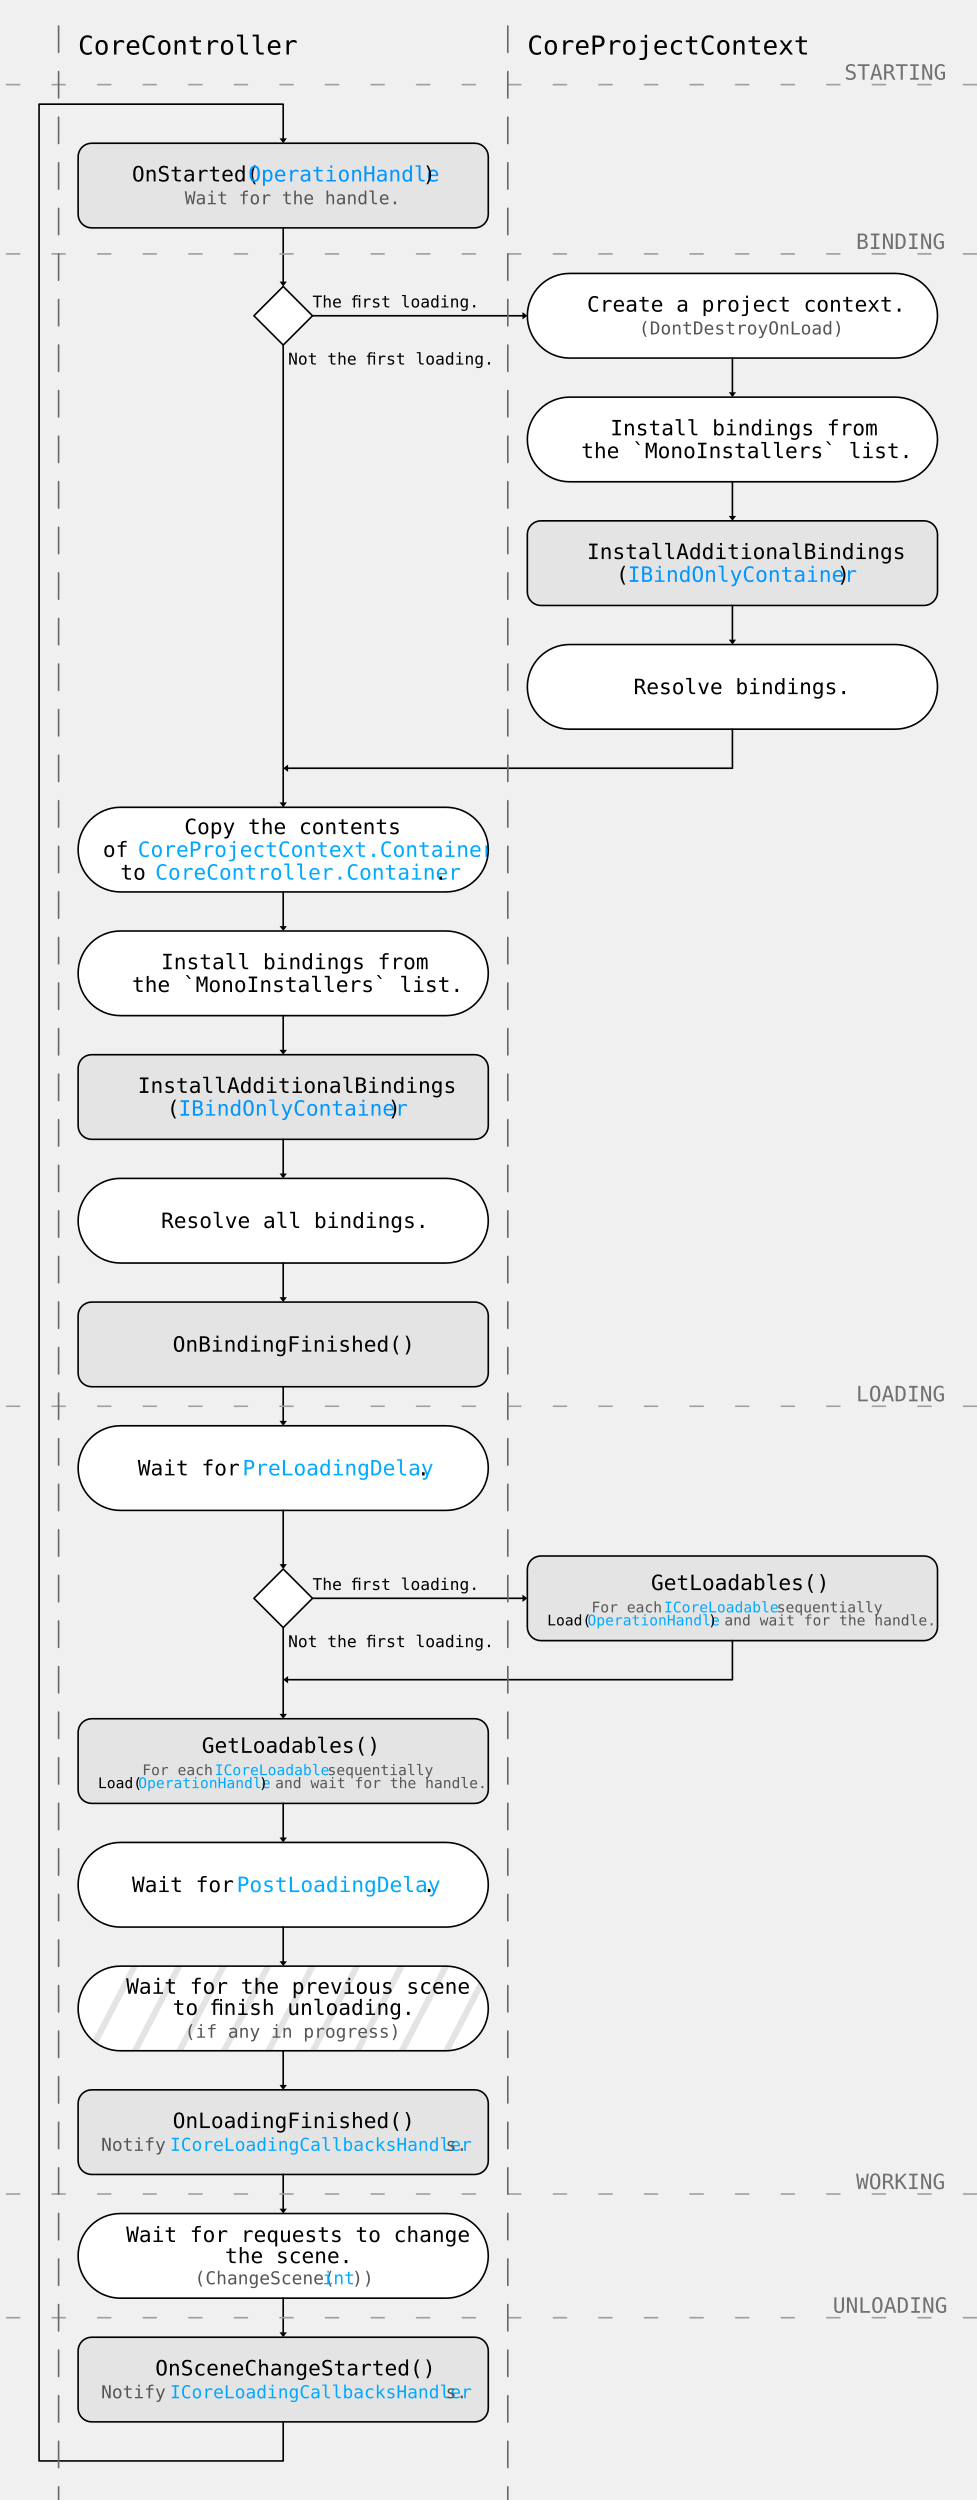
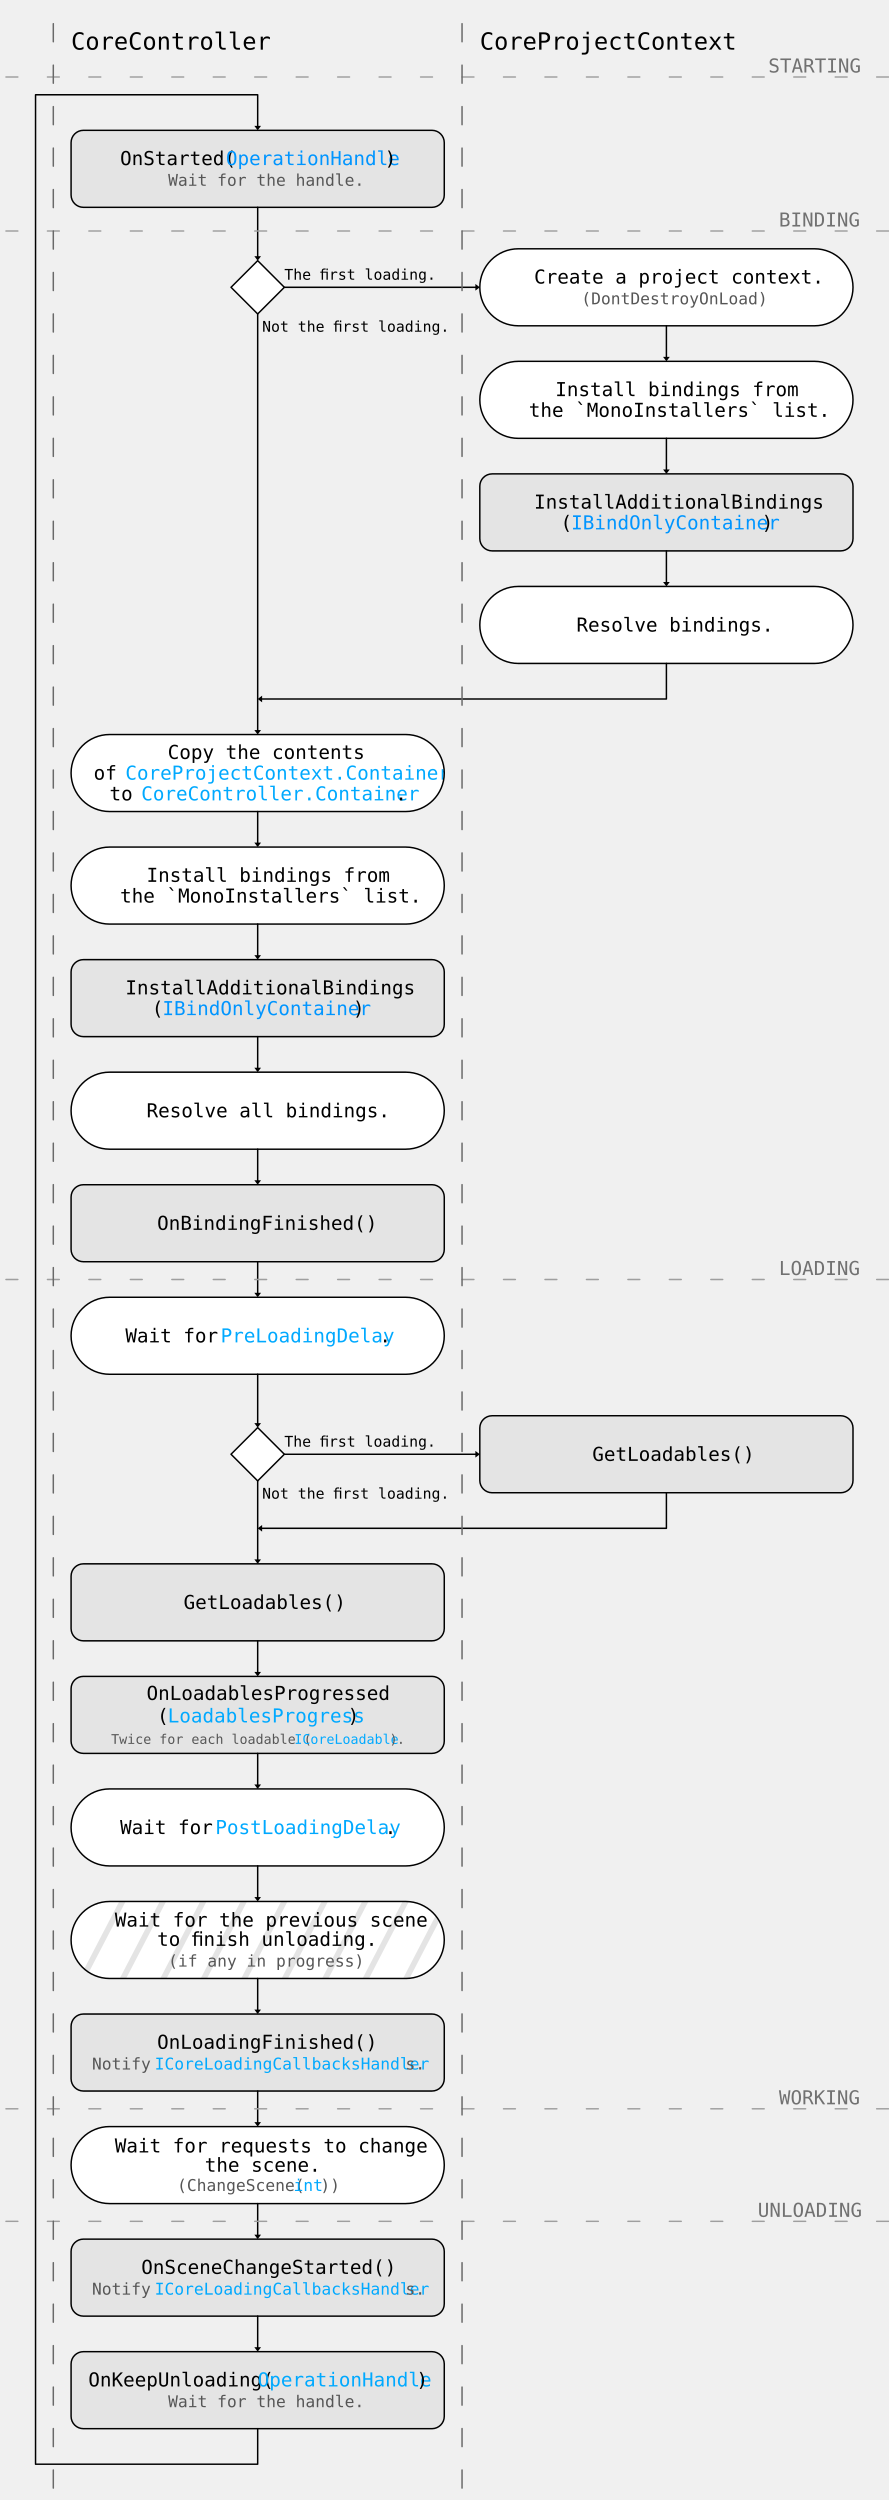
- <svg xmlns="http://www.w3.org/2000/svg" width="100%" height="100%" viewBox="0 0 2500 6400" version="1.1" xml:space="preserve" style="fill-rule:evenodd;clip-rule:evenodd;stroke-linecap:round;stroke-linejoin:round;stroke-miterlimit:1.5;">
+ <svg xmlns="http://www.w3.org/2000/svg" width="100%" height="100%" viewBox="0 0 2500 7034" version="1.1" xml:space="preserve" style="fill-rule:evenodd;clip-rule:evenodd;stroke-linecap:round;stroke-linejoin:round;stroke-miterlimit:1.5;">
  <g>
    <g>
      <g>
        <path d="M1250,401.333c0,-19.133 -15.534,-34.666 -34.667,-34.666l-980.666,-0c-19.133,-0 -34.667,15.533 -34.667,34.666l0,147.334c0,19.133 15.534,34.666 34.667,34.666l980.666,0c19.133,0 34.667,-15.533 34.667,-34.666l0,-147.334Z" style="fill:#e4e4e4;" />
        <clipPath id="_clip1">
          <path d="M1250,401.333c0,-19.133 -15.534,-34.666 -34.667,-34.666l-980.666,-0c-19.133,-0 -34.667,15.533 -34.667,34.666l0,147.334c0,19.133 15.534,34.666 34.667,34.666l980.666,0c19.133,0 34.667,-15.533 34.667,-34.666l0,-147.334Z" />
        </clipPath>
        <g clip-path="url(#_clip1)">
          <g transform="matrix(4.16667,0,0,4.16667,41.6667,237.222)">
            <text x="71.083px" y="54.551px" style="font-family:'Consolas', monospace;font-size:13px;">OnStarted(</text>
            <text x="142.558px" y="54.551px" style="font-family:'Consolas', monospace;font-size:13px;fill:#0095ff;">OperationHandle</text>
            <text x="249.77px" y="54.551px" style="font-family:'Consolas', monospace;font-size:13px;">)</text>
            <text x="103.521px" y="68.551px" style="font-family:'Consolas', monospace;font-size:11px;fill:#565656;">Wait for the handle.</text>
          </g>
        </g>
        <path d="M1250,401.333c0,-19.133 -15.534,-34.666 -34.667,-34.666l-980.666,-0c-19.133,-0 -34.667,15.533 -34.667,34.666l0,147.334c0,19.133 15.534,34.666 34.667,34.666l980.666,0c19.133,0 34.667,-15.533 34.667,-34.666l0,-147.334Z" style="fill:none;stroke:#000;stroke-width:4.17px;" />
-         <path d="M1250,5384.67c0,-19.133 -15.534,-34.667 -34.667,-34.667l-980.666,-0c-19.133,-0 -34.667,15.534 -34.667,34.667l0,147.333c0,19.133 15.534,34.667 34.667,34.667l980.666,-0c19.133,-0 34.667,-15.534 34.667,-34.667l0,-147.333Z" style="fill:#e4e4e4;" />
+         <path d="M1250,5701.33c0,-19.133 -15.534,-34.666 -34.667,-34.666l-980.666,-0c-19.133,-0 -34.667,15.533 -34.667,34.666l0,147.334c0,19.133 15.534,34.666 34.667,34.666l980.666,0c19.133,0 34.667,-15.533 34.667,-34.666l0,-147.334Z" style="fill:#e4e4e4;" />
        <clipPath id="_clip2">
-           <path d="M1250,5384.67c0,-19.133 -15.534,-34.667 -34.667,-34.667l-980.666,-0c-19.133,-0 -34.667,15.534 -34.667,34.667l0,147.333c0,19.133 15.534,34.667 34.667,34.667l980.666,-0c19.133,-0 34.667,-15.534 34.667,-34.667l0,-147.333Z" />
+           <path d="M1250,5701.33c0,-19.133 -15.534,-34.666 -34.667,-34.666l-980.666,-0c-19.133,-0 -34.667,15.533 -34.667,34.666l0,147.334c0,19.133 15.534,34.666 34.667,34.666l980.666,0c19.133,0 34.667,-15.533 34.667,-34.666l0,-147.334Z" />
        </clipPath>
        <g clip-path="url(#_clip2)">
-           <g transform="matrix(4.16667,0,0,4.16667,41.6667,5220.56)">
+           <g transform="matrix(4.16667,0,0,4.16667,41.6667,5537.22)">
            <text x="96.099px" y="54.551px" style="font-family:'Consolas', monospace;font-size:13px;">OnLoadingFinished()</text>
            <text x="52.115px" y="68.551px" style="font-family:'Consolas', monospace;font-size:11px;fill:#565656;">Notify</text>
            <text x="94.45px" y="68.551px" style="font-family:'Consolas', monospace;font-size:11px;fill:#00a9ff;">ICoreLoadingCallbacksHandler</text>
            <text x="263.79px" y="68.551px" style="font-family:'Consolas', monospace;font-size:11px;fill:#565656;">s.</text>
          </g>
        </g>
-         <path d="M1250,5384.67c0,-19.133 -15.534,-34.667 -34.667,-34.667l-980.666,-0c-19.133,-0 -34.667,15.534 -34.667,34.667l0,147.333c0,19.133 15.534,34.667 34.667,34.667l980.666,-0c19.133,-0 34.667,-15.534 34.667,-34.667l0,-147.333Z" style="fill:none;stroke:#000;stroke-width:4.17px;" />
-         <path d="M1250,6018c0,-19.133 -15.534,-34.667 -34.667,-34.667l-980.666,0c-19.133,0 -34.667,15.534 -34.667,34.667l0,147.333c0,19.133 15.534,34.667 34.667,34.667l980.666,0c19.133,0 34.667,-15.534 34.667,-34.667l0,-147.333Z" style="fill:#e4e4e4;" />
+         <path d="M1250,5701.33c0,-19.133 -15.534,-34.666 -34.667,-34.666l-980.666,-0c-19.133,-0 -34.667,15.533 -34.667,34.666l0,147.334c0,19.133 15.534,34.666 34.667,34.666l980.666,0c19.133,0 34.667,-15.533 34.667,-34.666l0,-147.334Z" style="fill:none;stroke:#000;stroke-width:4.17px;" />
+         <path d="M1250,6334.67c0,-19.133 -15.534,-34.667 -34.667,-34.667l-980.666,-0c-19.133,-0 -34.667,15.534 -34.667,34.667l0,147.333c0,19.133 15.534,34.667 34.667,34.667l980.666,-0c19.133,-0 34.667,-15.534 34.667,-34.667l0,-147.333Z" style="fill:#e4e4e4;" />
        <clipPath id="_clip3">
-           <path d="M1250,6018c0,-19.133 -15.534,-34.667 -34.667,-34.667l-980.666,0c-19.133,0 -34.667,15.534 -34.667,34.667l0,147.333c0,19.133 15.534,34.667 34.667,34.667l980.666,0c19.133,0 34.667,-15.534 34.667,-34.667l0,-147.333Z" />
+           <path d="M1250,6334.67c0,-19.133 -15.534,-34.667 -34.667,-34.667l-980.666,-0c-19.133,-0 -34.667,15.534 -34.667,34.667l0,147.333c0,19.133 15.534,34.667 34.667,34.667l980.666,-0c19.133,-0 34.667,-15.534 34.667,-34.667l0,-147.333Z" />
        </clipPath>
        <g clip-path="url(#_clip3)">
-           <g transform="matrix(4.16667,0,0,4.16667,41.6667,5853.89)">
+           <g transform="matrix(4.16667,0,0,4.16667,41.6667,6170.56)">
            <text x="85.378px" y="54.551px" style="font-family:'Consolas', monospace;font-size:13px;">OnSceneChangeStarted()</text>
            <text x="52.115px" y="68.551px" style="font-family:'Consolas', monospace;font-size:11px;fill:#565656;">Notify</text>
            <text x="94.45px" y="68.551px" style="font-family:'Consolas', monospace;font-size:11px;fill:#00a9ff;">ICoreLoadingCallbacksHandler</text>
            <text x="263.79px" y="68.551px" style="font-family:'Consolas', monospace;font-size:11px;fill:#565656;">s.</text>
          </g>
        </g>
-         <path d="M1250,6018c0,-19.133 -15.534,-34.667 -34.667,-34.667l-980.666,0c-19.133,0 -34.667,15.534 -34.667,34.667l0,147.333c0,19.133 15.534,34.667 34.667,34.667l980.666,0c19.133,0 34.667,-15.534 34.667,-34.667l0,-147.333Z" style="fill:none;stroke:#000;stroke-width:4.17px;" />
+         <path d="M1250,6334.67c0,-19.133 -15.534,-34.667 -34.667,-34.667l-980.666,-0c-19.133,-0 -34.667,15.534 -34.667,34.667l0,147.333c0,19.133 15.534,34.667 34.667,34.667l980.666,-0c19.133,-0 34.667,-15.534 34.667,-34.667l0,-147.333Z" style="fill:none;stroke:#000;stroke-width:4.17px;" />
+         <path d="M1250,6651.33c0,-19.133 -15.534,-34.666 -34.667,-34.666l-980.666,-0c-19.133,-0 -34.667,15.533 -34.667,34.666l0,147.334c0,19.133 15.534,34.666 34.667,34.666l980.666,0c19.133,0 34.667,-15.533 34.667,-34.666l0,-147.334Z" style="fill:#e4e4e4;" />
+         <clipPath id="_clip4">
+           <path d="M1250,6651.33c0,-19.133 -15.534,-34.666 -34.667,-34.666l-980.666,-0c-19.133,-0 -34.667,15.533 -34.667,34.666l0,147.334c0,19.133 15.534,34.666 34.667,34.666l980.666,0c19.133,0 34.667,-15.533 34.667,-34.666l0,-147.334Z" />
+         </clipPath>
+         <g clip-path="url(#_clip4)">
+           <g transform="matrix(4.16667,0,0,4.16667,41.6667,6487.22)">
+             <text x="49.641px" y="54.551px" style="font-family:'Consolas', monospace;font-size:13px;">OnKeepUnloading(</text>
+             <text x="164px" y="54.551px" style="font-family:'Consolas', monospace;font-size:13px;fill:#00a9ff;">OperationHandle</text>
+             <text x="271.212px" y="54.551px" style="font-family:'Consolas', monospace;font-size:13px;">)</text>
+             <text x="103.521px" y="68.551px" style="font-family:'Consolas', monospace;font-size:11px;fill:#565656;">Wait for the handle.</text>
+           </g>
+         </g>
+         <path d="M1250,6651.33c0,-19.133 -15.534,-34.666 -34.667,-34.666l-980.666,-0c-19.133,-0 -34.667,15.533 -34.667,34.666l0,147.334c0,19.133 15.534,34.666 34.667,34.666l980.666,0c19.133,0 34.667,-15.533 34.667,-34.666l0,-147.334Z" style="fill:none;stroke:#000;stroke-width:4.17px;" />
        <path d="M2400,1368c0,-19.133 -15.534,-34.667 -34.667,-34.667l-980.666,0c-19.133,0 -34.667,15.534 -34.667,34.667l0,147.333c0,19.133 15.534,34.667 34.667,34.667l980.666,0c19.133,0 34.667,-15.534 34.667,-34.667l0,-147.333Z" style="fill:#e4e4e4;" />
-         <clipPath id="_clip4">
+         <clipPath id="_clip5">
          <path d="M2400,1368c0,-19.133 -15.534,-34.667 -34.667,-34.667l-980.666,0c-19.133,0 -34.667,15.534 -34.667,34.667l0,147.333c0,19.133 15.534,34.667 34.667,34.667l980.666,0c19.133,0 34.667,-15.534 34.667,-34.667l0,-147.333Z" />
        </clipPath>
-         <g clip-path="url(#_clip4)">
+         <g clip-path="url(#_clip5)">
          <g transform="matrix(4.16667,0,0,4.16667,1191.67,1203.89)">
            <text x="74.657px" y="54.551px" style="font-family:'Consolas', monospace;font-size:13px;">InstallAdditionalBindings</text>
            <text x="92.525px" y="68.551px" style="font-family:'Consolas', monospace;font-size:13px;">(</text>
            <text x="99.673px" y="68.551px" style="font-family:'Consolas', monospace;font-size:13px;fill:#0095ff;">IBindOnlyContainer</text>
            <text x="228.327px" y="68.551px" style="font-family:'Consolas', monospace;font-size:13px;">)</text>
          </g>
        </g>
        <path d="M2400,1368c0,-19.133 -15.534,-34.667 -34.667,-34.667l-980.666,0c-19.133,0 -34.667,15.534 -34.667,34.667l0,147.333c0,19.133 15.534,34.667 34.667,34.667l980.666,0c19.133,0 34.667,-15.534 34.667,-34.667l0,-147.333Z" style="fill:none;stroke:#000;stroke-width:4.17px;" />
        <path d="M1250,2734.67c0,-19.133 -15.534,-34.667 -34.667,-34.667l-980.666,0c-19.133,0 -34.667,15.534 -34.667,34.667l0,147.333c0,19.133 15.534,34.667 34.667,34.667l980.666,-0c19.133,-0 34.667,-15.534 34.667,-34.667l0,-147.333Z" style="fill:#e4e4e4;" />
-         <clipPath id="_clip5">
+         <clipPath id="_clip6">
          <path d="M1250,2734.67c0,-19.133 -15.534,-34.667 -34.667,-34.667l-980.666,0c-19.133,0 -34.667,15.534 -34.667,34.667l0,147.333c0,19.133 15.534,34.667 34.667,34.667l980.666,-0c19.133,-0 34.667,-15.534 34.667,-34.667l0,-147.333Z" />
        </clipPath>
-         <g clip-path="url(#_clip5)">
+         <g clip-path="url(#_clip6)">
          <g transform="matrix(4.16667,0,0,4.16667,41.6667,2570.56)">
            <text x="74.657px" y="54.551px" style="font-family:'Consolas', monospace;font-size:13px;">InstallAdditionalBindings</text>
            <text x="92.525px" y="68.551px" style="font-family:'Consolas', monospace;font-size:13px;">(</text>
            <text x="99.673px" y="68.551px" style="font-family:'Consolas', monospace;font-size:13px;fill:#0095ff;">IBindOnlyContainer</text>
            <text x="228.327px" y="68.551px" style="font-family:'Consolas', monospace;font-size:13px;">)</text>
          </g>
        </g>
        <path d="M1250,2734.67c0,-19.133 -15.534,-34.667 -34.667,-34.667l-980.666,0c-19.133,0 -34.667,15.534 -34.667,34.667l0,147.333c0,19.133 15.534,34.667 34.667,34.667l980.666,-0c19.133,-0 34.667,-15.534 34.667,-34.667l0,-147.333Z" style="fill:none;stroke:#000;stroke-width:4.17px;" />
        <path d="M1250,3368c0,-19.133 -15.534,-34.667 -34.667,-34.667l-980.666,0c-19.133,0 -34.667,15.534 -34.667,34.667l0,147.333c0,19.133 15.534,34.667 34.667,34.667l980.666,0c19.133,0 34.667,-15.534 34.667,-34.667l0,-147.333Z" style="fill:#e4e4e4;" />
-         <clipPath id="_clip6">
+         <clipPath id="_clip7">
          <path d="M1250,3368c0,-19.133 -15.534,-34.667 -34.667,-34.667l-980.666,0c-19.133,0 -34.667,15.534 -34.667,34.667l0,147.333c0,19.133 15.534,34.667 34.667,34.667l980.666,0c19.133,0 34.667,-15.534 34.667,-34.667l0,-147.333Z" />
        </clipPath>
-         <g clip-path="url(#_clip6)">
+         <g clip-path="url(#_clip7)">
          <text x="442.08px" y="3460.35px" style="font-family:'Consolas', monospace;font-size:54.167px;">OnBindingFinished()</text>
        </g>
        <path d="M1250,3368c0,-19.133 -15.534,-34.667 -34.667,-34.667l-980.666,0c-19.133,0 -34.667,15.534 -34.667,34.667l0,147.333c0,19.133 15.534,34.667 34.667,34.667l980.666,0c19.133,0 34.667,-15.534 34.667,-34.667l0,-147.333Z" style="fill:none;stroke:#000;stroke-width:4.17px;" />
        <path d="M2400,4018c0,-19.133 -15.534,-34.667 -34.667,-34.667l-980.666,0c-19.133,0 -34.667,15.534 -34.667,34.667l0,147.333c0,19.133 15.534,34.667 34.667,34.667l980.666,0c19.133,0 34.667,-15.534 34.667,-34.667l0,-147.333Z" style="fill:#e4e4e4;" />
-         <clipPath id="_clip7">
+         <clipPath id="_clip8">
          <path d="M2400,4018c0,-19.133 -15.534,-34.667 -34.667,-34.667l-980.666,0c-19.133,0 -34.667,15.534 -34.667,34.667l0,147.333c0,19.133 15.534,34.667 34.667,34.667l980.666,0c19.133,0 34.667,-15.534 34.667,-34.667l0,-147.333Z" />
        </clipPath>
-         <g clip-path="url(#_clip7)">
-           <g transform="matrix(4.16667,0,0,4.16667,1191.67,3933.33)">
-             <text x="77.406px" y="46.638px" style="font-family:'Consolas', monospace;font-size:9px;fill:#565656;">For each</text>
-             <text x="121.94px" y="46.638px" style="font-family:'Consolas', monospace;font-size:9px;fill:#00a9ff;">ICoreLoadable</text>
-             <text x="191.215px" y="46.638px" style="font-family:'Consolas', monospace;font-size:9px;fill:#565656;">sequentially</text>
-             <text x="50.19px" y="54.638px" style="font-family:'Consolas', monospace;font-size:9px;">Load(</text>
-             <text x="74.932px" y="54.638px" style="font-family:'Consolas', monospace;font-size:9px;fill:#00a9ff;">OperationHandle</text>
-             <text x="149.155px" y="54.638px" style="font-family:'Consolas', monospace;font-size:9px;">)</text>
-             <text x="159.052px" y="54.638px" style="font-family:'Consolas', monospace;font-size:9px;fill:#565656;">and wait for the handle.</text>
-           </g>
-           <text x="1666.53px" y="4070.63px" style="font-family:'Consolas', monospace;font-size:54.167px;">GetLoadables()</text>
+         <g clip-path="url(#_clip8)">
+           <text x="1666.53px" y="4110.35px" style="font-family:'Consolas', monospace;font-size:54.167px;">GetLoadables()</text>
        </g>
        <path d="M2400,4018c0,-19.133 -15.534,-34.667 -34.667,-34.667l-980.666,0c-19.133,0 -34.667,15.534 -34.667,34.667l0,147.333c0,19.133 15.534,34.667 34.667,34.667l980.666,0c19.133,0 34.667,-15.534 34.667,-34.667l0,-147.333Z" style="fill:none;stroke:#000;stroke-width:4.17px;" />
-         <path d="M1250,4434.67c0,-19.133 -15.534,-34.667 -34.667,-34.667l-980.666,0c-19.133,0 -34.667,15.534 -34.667,34.667l0,147.333c0,19.133 15.534,34.667 34.667,34.667l980.666,-0c19.133,-0 34.667,-15.534 34.667,-34.667l0,-147.333Z" style="fill:#e4e4e4;" />
-         <clipPath id="_clip8">
-           <path d="M1250,4434.67c0,-19.133 -15.534,-34.667 -34.667,-34.667l-980.666,0c-19.133,0 -34.667,15.534 -34.667,34.667l0,147.333c0,19.133 15.534,34.667 34.667,34.667l980.666,-0c19.133,-0 34.667,-15.534 34.667,-34.667l0,-147.333Z" />
-         </clipPath>
-         <g clip-path="url(#_clip8)">
-           <g transform="matrix(4.16667,0,0,4.16667,41.6667,4350)">
-             <text x="77.406px" y="46.638px" style="font-family:'Consolas', monospace;font-size:9px;fill:#565656;">For each</text>
-             <text x="121.94px" y="46.638px" style="font-family:'Consolas', monospace;font-size:9px;fill:#00a9ff;">ICoreLoadable</text>
-             <text x="191.215px" y="46.638px" style="font-family:'Consolas', monospace;font-size:9px;fill:#565656;">sequentially</text>
-             <text x="50.19px" y="54.638px" style="font-family:'Consolas', monospace;font-size:9px;">Load(</text>
-             <text x="74.932px" y="54.638px" style="font-family:'Consolas', monospace;font-size:9px;fill:#00a9ff;">OperationHandle</text>
-             <text x="149.155px" y="54.638px" style="font-family:'Consolas', monospace;font-size:9px;">)</text>
-             <text x="159.052px" y="54.638px" style="font-family:'Consolas', monospace;font-size:9px;fill:#565656;">and wait for the handle.</text>
-           </g>
-           <text x="516.532px" y="4487.3px" style="font-family:'Consolas', monospace;font-size:54.167px;">GetLoadables()</text>
-         </g>
-         <path d="M1250,4434.67c0,-19.133 -15.534,-34.667 -34.667,-34.667l-980.666,0c-19.133,0 -34.667,15.534 -34.667,34.667l0,147.333c0,19.133 15.534,34.667 34.667,34.667l980.666,-0c19.133,-0 34.667,-15.534 34.667,-34.667l0,-147.333Z" style="fill:none;stroke:#000;stroke-width:4.17px;" />
+         <path d="M1250,4751.33c0,-19.133 -15.534,-34.666 -34.667,-34.666l-980.666,-0c-19.133,-0 -34.667,15.533 -34.667,34.666l0,147.334c0,19.133 15.534,34.666 34.667,34.666l980.666,0c19.133,0 34.667,-15.533 34.667,-34.666l0,-147.334Z" style="fill:#e4e4e4;" />
+         <clipPath id="_clip9">
+           <path d="M1250,4751.33c0,-19.133 -15.534,-34.666 -34.667,-34.666l-980.666,-0c-19.133,-0 -34.667,15.533 -34.667,34.666l0,147.334c0,19.133 15.534,34.666 34.667,34.666l980.666,0c19.133,0 34.667,-15.533 34.667,-34.666l0,-147.334Z" />
+         </clipPath>
+         <g clip-path="url(#_clip9)">
+           <g transform="matrix(4.16667,0,0,4.16667,41.6667,4695.56)">
+             <text x="65.035px" y="50.638px" style="font-family:'Consolas', monospace;font-size:9px;fill:#565656;">Twice for each loadable (</text>
+             <text x="188.741px" y="50.638px" style="font-family:'Consolas', monospace;font-size:9px;fill:#00a9ff;">ICoreLoadable</text>
+             <text x="253.068px" y="50.638px" style="font-family:'Consolas', monospace;font-size:9px;fill:#565656;">)</text>
+             <text x="258.017px" y="50.638px" style="font-family:'Consolas', monospace;font-size:9px;fill:#565656;">.</text>
+           </g>
+           <g transform="matrix(4.16667,0,0,4.16667,41.6667,4587.22)">
+             <text x="88.952px" y="46.969px" style="font-family:'Consolas', monospace;font-size:13px;">OnLoadablesProgressed</text>
+             <text x="96.099px" y="62.191px" style="font-family:'Consolas', monospace;font-size:13px;">(</text>
+             <text x="103.247px" y="62.191px" style="font-family:'Consolas', monospace;font-size:13px;fill:#00a9ff;">LoadablesProgress</text>
+             <text x="224.753px" y="62.191px" style="font-family:'Consolas', monospace;font-size:13px;">)</text>
+           </g>
+         </g>
+         <path d="M1250,4751.33c0,-19.133 -15.534,-34.666 -34.667,-34.666l-980.666,-0c-19.133,-0 -34.667,15.533 -34.667,34.666l0,147.334c0,19.133 15.534,34.666 34.667,34.666l980.666,0c19.133,0 34.667,-15.533 34.667,-34.666l0,-147.334Z" style="fill:none;stroke:#000;stroke-width:4.17px;" />
+         <path d="M1250,4434.67c0,-19.133 -15.534,-34.667 -34.667,-34.667l-980.666,-0c-19.133,-0 -34.667,15.534 -34.667,34.667l0,147.333c0,19.133 15.534,34.667 34.667,34.667l980.666,-0c19.133,-0 34.667,-15.534 34.667,-34.667l0,-147.333Z" style="fill:#e4e4e4;" />
+         <clipPath id="_clip10">
+           <path d="M1250,4434.67c0,-19.133 -15.534,-34.667 -34.667,-34.667l-980.666,-0c-19.133,-0 -34.667,15.534 -34.667,34.667l0,147.333c0,19.133 15.534,34.667 34.667,34.667l980.666,-0c19.133,-0 34.667,-15.534 34.667,-34.667l0,-147.333Z" />
+         </clipPath>
+         <g clip-path="url(#_clip10)">
+           <text x="516.532px" y="4527.02px" style="font-family:'Consolas', monospace;font-size:54.167px;">GetLoadables()</text>
+         </g>
+         <path d="M1250,4434.67c0,-19.133 -15.534,-34.667 -34.667,-34.667l-980.666,-0c-19.133,-0 -34.667,15.534 -34.667,34.667l0,147.333c0,19.133 15.534,34.667 34.667,34.667l980.666,-0c19.133,-0 34.667,-15.534 34.667,-34.667l0,-147.333Z" style="fill:none;stroke:#000;stroke-width:4.17px;" />
        <path d="M2400,808.333c0,-59.79 -48.543,-108.333 -108.333,-108.333l-833.334,0c-59.79,0 -108.333,48.543 -108.333,108.333c0,59.791 48.543,108.334 108.333,108.334l833.334,-0c59.79,-0 108.333,-48.543 108.333,-108.334Z" style="fill:#fff;" />
-         <clipPath id="_clip9">
+         <clipPath id="_clip11">
          <path d="M2400,808.333c0,-59.79 -48.543,-108.333 -108.333,-108.333l-833.334,0c-59.79,0 -108.333,48.543 -108.333,108.333c0,59.791 48.543,108.334 108.333,108.334l833.334,-0c59.79,-0 108.333,-48.543 108.333,-108.334Z" />
        </clipPath>
-         <g clip-path="url(#_clip9)">
+         <g clip-path="url(#_clip11)">
          <g transform="matrix(4.16667,0,0,4.16667,1191.67,570.556)">
            <text x="74.657px" y="54.551px" style="font-family:'Consolas', monospace;font-size:13px;">Create a project context.</text>
            <text x="106.545px" y="68.551px" style="font-family:'Consolas', monospace;font-size:11px;fill:#565656;">(DontDestroyOnLoad)</text>
          </g>
        </g>
        <path d="M2400,808.333c0,-59.79 -48.543,-108.333 -108.333,-108.333l-833.334,0c-59.79,0 -108.333,48.543 -108.333,108.333c0,59.791 48.543,108.334 108.333,108.334l833.334,-0c59.79,-0 108.333,-48.543 108.333,-108.334Z" style="fill:none;stroke:#000;stroke-width:4.17px;" />
        <path d="M1250,2175c0,-59.791 -48.543,-108.333 -108.333,-108.333l-833.334,-0c-59.79,-0 -108.333,48.542 -108.333,108.333c0,59.791 48.543,108.333 108.333,108.333l833.334,0c59.79,0 108.333,-48.542 108.333,-108.333Z" style="fill:#fff;" />
-         <clipPath id="_clip10">
+         <clipPath id="_clip12">
          <path d="M1250,2175c0,-59.791 -48.543,-108.333 -108.333,-108.333l-833.334,-0c-59.79,-0 -108.333,48.542 -108.333,108.333c0,59.791 48.543,108.333 108.333,108.333l833.334,0c59.79,0 108.333,-48.542 108.333,-108.333Z" />
        </clipPath>
-         <g clip-path="url(#_clip10)">
+         <g clip-path="url(#_clip12)">
          <g transform="matrix(4.16667,0,0,4.16667,41.6667,1937.22)">
            <text x="103.247px" y="47.551px" style="font-family:'Consolas', monospace;font-size:13px;">Copy the contents</text>
            <text x="53.214px" y="61.551px" style="font-family:'Consolas', monospace;font-size:13px;">of</text>
            <text x="74.657px" y="61.551px" style="font-family:'Consolas', monospace;font-size:13px;fill:#00a9ff;">CoreProjectContext.Container</text>
            <text x="63.936px" y="75.551px" style="font-family:'Consolas', monospace;font-size:13px;">to</text>
            <text x="85.378px" y="75.551px" style="font-family:'Consolas', monospace;font-size:13px;fill:#00a9ff;">CoreController.Container</text>
            <text x="256.917px" y="75.551px" style="font-family:'Consolas', monospace;font-size:13px;">.</text>
          </g>
        </g>
        <path d="M1250,2175c0,-59.791 -48.543,-108.333 -108.333,-108.333l-833.334,-0c-59.79,-0 -108.333,48.542 -108.333,108.333c0,59.791 48.543,108.333 108.333,108.333l833.334,0c59.79,0 108.333,-48.542 108.333,-108.333Z" style="fill:none;stroke:#000;stroke-width:4.17px;" />
        <path d="M2400,1125c0,-59.791 -48.543,-108.333 -108.333,-108.333l-833.334,-0c-59.79,-0 -108.333,48.542 -108.333,108.333c0,59.791 48.543,108.333 108.333,108.333l833.334,0c59.79,0 108.333,-48.542 108.333,-108.333Z" style="fill:#fff;" />
-         <clipPath id="_clip11">
+         <clipPath id="_clip13">
          <path d="M2400,1125c0,-59.791 -48.543,-108.333 -108.333,-108.333l-833.334,-0c-59.79,-0 -108.333,48.542 -108.333,108.333c0,59.791 48.543,108.333 108.333,108.333l833.334,0c59.79,0 108.333,-48.542 108.333,-108.333Z" />
        </clipPath>
-         <g clip-path="url(#_clip11)">
+         <g clip-path="url(#_clip13)">
          <g transform="matrix(4.16667,0,0,4.16667,1191.67,887.222)">
            <text x="88.952px" y="54.551px" style="font-family:'Consolas', monospace;font-size:13px;">Install bindings from</text>
            <text x="71.083px" y="68.551px" style="font-family:'Consolas', monospace;font-size:13px;">the `MonoInstallers` list.</text>
          </g>
        </g>
        <path d="M2400,1125c0,-59.791 -48.543,-108.333 -108.333,-108.333l-833.334,-0c-59.79,-0 -108.333,48.542 -108.333,108.333c0,59.791 48.543,108.333 108.333,108.333l833.334,0c59.79,0 108.333,-48.542 108.333,-108.333Z" style="fill:none;stroke:#000;stroke-width:4.17px;" />
        <path d="M1250,2491.67c0,-59.791 -48.543,-108.334 -108.333,-108.334l-833.334,0c-59.79,0 -108.333,48.543 -108.333,108.334c0,59.79 48.543,108.333 108.333,108.333l833.334,0c59.79,0 108.333,-48.543 108.333,-108.333Z" style="fill:#fff;" />
-         <clipPath id="_clip12">
+         <clipPath id="_clip14">
          <path d="M1250,2491.67c0,-59.791 -48.543,-108.334 -108.333,-108.334l-833.334,0c-59.79,0 -108.333,48.543 -108.333,108.334c0,59.79 48.543,108.333 108.333,108.333l833.334,0c59.79,0 108.333,-48.543 108.333,-108.333Z" />
        </clipPath>
-         <g clip-path="url(#_clip12)">
+         <g clip-path="url(#_clip14)">
          <g transform="matrix(4.16667,0,0,4.16667,41.6667,2253.89)">
            <text x="88.952px" y="54.551px" style="font-family:'Consolas', monospace;font-size:13px;">Install bindings from</text>
            <text x="71.083px" y="68.551px" style="font-family:'Consolas', monospace;font-size:13px;">the `MonoInstallers` list.</text>
          </g>
        </g>
        <path d="M1250,2491.67c0,-59.791 -48.543,-108.334 -108.333,-108.334l-833.334,0c-59.79,0 -108.333,48.543 -108.333,108.334c0,59.79 48.543,108.333 108.333,108.333l833.334,0c59.79,0 108.333,-48.543 108.333,-108.333Z" style="fill:none;stroke:#000;stroke-width:4.17px;" />
        <path d="M2400,1758.33c0,-59.79 -48.543,-108.333 -108.333,-108.333l-833.334,0c-59.79,0 -108.333,48.543 -108.333,108.333c0,59.791 48.543,108.334 108.333,108.334l833.334,-0c59.79,-0 108.333,-48.543 108.333,-108.334Z" style="fill:#fff;" />
-         <clipPath id="_clip13">
+         <clipPath id="_clip15">
          <path d="M2400,1758.33c0,-59.79 -48.543,-108.333 -108.333,-108.333l-833.334,0c-59.79,0 -108.333,48.543 -108.333,108.333c0,59.791 48.543,108.334 108.333,108.334l833.334,-0c59.79,-0 108.333,-48.543 108.333,-108.334Z" />
        </clipPath>
-         <g clip-path="url(#_clip13)">
+         <g clip-path="url(#_clip15)">
          <text x="1621.86px" y="1777.02px" style="font-family:'Consolas', monospace;font-size:54.167px;">Resolve bindings.</text>
        </g>
        <path d="M2400,1758.33c0,-59.79 -48.543,-108.333 -108.333,-108.333l-833.334,0c-59.79,0 -108.333,48.543 -108.333,108.333c0,59.791 48.543,108.334 108.333,108.334l833.334,-0c59.79,-0 108.333,-48.543 108.333,-108.334Z" style="fill:none;stroke:#000;stroke-width:4.17px;" />
        <path d="M1250,3125c0,-59.791 -48.543,-108.333 -108.333,-108.333l-833.334,-0c-59.79,-0 -108.333,48.542 -108.333,108.333c0,59.791 48.543,108.333 108.333,108.333l833.334,0c59.79,0 108.333,-48.542 108.333,-108.333Z" style="fill:#fff;" />
-         <clipPath id="_clip14">
+         <clipPath id="_clip16">
          <path d="M1250,3125c0,-59.791 -48.543,-108.333 -108.333,-108.333l-833.334,-0c-59.79,-0 -108.333,48.542 -108.333,108.333c0,59.791 48.543,108.333 108.333,108.333l833.334,0c59.79,0 108.333,-48.542 108.333,-108.333Z" />
        </clipPath>
-         <g clip-path="url(#_clip14)">
+         <g clip-path="url(#_clip16)">
          <text x="412.299px" y="3143.69px" style="font-family:'Consolas', monospace;font-size:54.167px;">Resolve all bindings.</text>
        </g>
        <path d="M1250,3125c0,-59.791 -48.543,-108.333 -108.333,-108.333l-833.334,-0c-59.79,-0 -108.333,48.542 -108.333,108.333c0,59.791 48.543,108.333 108.333,108.333l833.334,0c59.79,0 108.333,-48.542 108.333,-108.333Z" style="fill:none;stroke:#000;stroke-width:4.17px;" />
        <path d="M1250,3758.33c0,-59.79 -48.543,-108.333 -108.333,-108.333l-833.334,0c-59.79,0 -108.333,48.543 -108.333,108.333c0,59.791 48.543,108.334 108.333,108.334l833.334,-0c59.79,-0 108.333,-48.543 108.333,-108.334Z" style="fill:#fff;" />
-         <clipPath id="_clip15">
+         <clipPath id="_clip17">
          <path d="M1250,3758.33c0,-59.79 -48.543,-108.333 -108.333,-108.333l-833.334,0c-59.79,0 -108.333,48.543 -108.333,108.333c0,59.791 48.543,108.334 108.333,108.334l833.334,-0c59.79,-0 108.333,-48.543 108.333,-108.334Z" />
        </clipPath>
-         <g clip-path="url(#_clip15)">
+         <g clip-path="url(#_clip17)">
          <g transform="matrix(4.16667,0,0,4.16667,41.6667,3520.56)">
            <text x="74.657px" y="61.551px" style="font-family:'Consolas', monospace;font-size:13px;">Wait for</text>
            <text x="138.984px" y="61.551px" style="font-family:'Consolas', monospace;font-size:13px;fill:#00a9ff;">PreLoadingDelay</text>
            <text x="246.196px" y="61.551px" style="font-family:'Consolas', monospace;font-size:13px;">.</text>
          </g>
        </g>
        <path d="M1250,3758.33c0,-59.79 -48.543,-108.333 -108.333,-108.333l-833.334,0c-59.79,0 -108.333,48.543 -108.333,108.333c0,59.791 48.543,108.334 108.333,108.334l833.334,-0c59.79,-0 108.333,-48.543 108.333,-108.334Z" style="fill:none;stroke:#000;stroke-width:4.17px;" />
-         <path d="M1250,4825c0,-59.791 -48.543,-108.333 -108.333,-108.333l-833.334,-0c-59.79,-0 -108.333,48.542 -108.333,108.333c0,59.791 48.543,108.333 108.333,108.333l833.334,0c59.79,0 108.333,-48.542 108.333,-108.333Z" style="fill:#fff;" />
-         <clipPath id="_clip16">
-           <path d="M1250,4825c0,-59.791 -48.543,-108.333 -108.333,-108.333l-833.334,-0c-59.79,-0 -108.333,48.542 -108.333,108.333c0,59.791 48.543,108.333 108.333,108.333l833.334,0c59.79,0 108.333,-48.542 108.333,-108.333Z" />
-         </clipPath>
-         <g clip-path="url(#_clip16)">
-           <g transform="matrix(4.16667,0,0,4.16667,41.6667,4587.22)">
+         <path d="M1250,5141.67c0,-59.791 -48.543,-108.334 -108.333,-108.334l-833.334,0c-59.79,0 -108.333,48.543 -108.333,108.334c0,59.79 48.543,108.333 108.333,108.333l833.334,0c59.79,0 108.333,-48.543 108.333,-108.333Z" style="fill:#fff;" />
+         <clipPath id="_clip18">
+           <path d="M1250,5141.67c0,-59.791 -48.543,-108.334 -108.333,-108.334l-833.334,0c-59.79,0 -108.333,48.543 -108.333,108.334c0,59.79 48.543,108.333 108.333,108.333l833.334,0c59.79,0 108.333,-48.543 108.333,-108.333Z" />
+         </clipPath>
+         <g clip-path="url(#_clip18)">
+           <g transform="matrix(4.16667,0,0,4.16667,41.6667,4903.89)">
            <text x="71.083px" y="61.551px" style="font-family:'Consolas', monospace;font-size:13px;">Wait for</text>
            <text x="135.41px" y="61.551px" style="font-family:'Consolas', monospace;font-size:13px;fill:#00a9ff;">PostLoadingDelay</text>
            <text x="249.77px" y="61.551px" style="font-family:'Consolas', monospace;font-size:13px;">.</text>
          </g>
        </g>
-         <path d="M1250,4825c0,-59.791 -48.543,-108.333 -108.333,-108.333l-833.334,-0c-59.79,-0 -108.333,48.542 -108.333,108.333c0,59.791 48.543,108.333 108.333,108.333l833.334,0c59.79,0 108.333,-48.542 108.333,-108.333Z" style="fill:none;stroke:#000;stroke-width:4.17px;" />
-         <path d="M1250,5775c0,-59.791 -48.543,-108.333 -108.333,-108.333l-833.334,-0c-59.79,-0 -108.333,48.542 -108.333,108.333c0,59.791 48.543,108.333 108.333,108.333l833.334,0c59.79,0 108.333,-48.542 108.333,-108.333Z" style="fill:#fff;" />
-         <clipPath id="_clip17">
-           <path d="M1250,5775c0,-59.791 -48.543,-108.333 -108.333,-108.333l-833.334,-0c-59.79,-0 -108.333,48.542 -108.333,108.333c0,59.791 48.543,108.333 108.333,108.333l833.334,0c59.79,0 108.333,-48.542 108.333,-108.333Z" />
-         </clipPath>
-         <g clip-path="url(#_clip17)">
-           <g transform="matrix(4.16667,0,0,4.16667,41.6667,5537.22)">
+         <path d="M1250,5141.67c0,-59.791 -48.543,-108.334 -108.333,-108.334l-833.334,0c-59.79,0 -108.333,48.543 -108.333,108.334c0,59.79 48.543,108.333 108.333,108.333l833.334,0c59.79,0 108.333,-48.543 108.333,-108.333Z" style="fill:none;stroke:#000;stroke-width:4.17px;" />
+         <path d="M1250,6091.67c0,-59.791 -48.543,-108.334 -108.333,-108.334l-833.334,0c-59.79,0 -108.333,48.543 -108.333,108.334c0,59.79 48.543,108.333 108.333,108.333l833.334,-0c59.79,-0 108.333,-48.543 108.333,-108.333Z" style="fill:#fff;" />
+         <clipPath id="_clip19">
+           <path d="M1250,6091.67c0,-59.791 -48.543,-108.334 -108.333,-108.334l-833.334,0c-59.79,0 -108.333,48.543 -108.333,108.334c0,59.79 48.543,108.333 108.333,108.333l833.334,-0c59.79,-0 108.333,-48.543 108.333,-108.333Z" />
+         </clipPath>
+         <g clip-path="url(#_clip19)">
+           <g transform="matrix(4.16667,0,0,4.16667,41.6667,5853.89)">
            <text x="67.509px" y="48.551px" style="font-family:'Consolas', monospace;font-size:13px;">Wait for requests to change</text>
            <text x="128.263px" y="61.551px" style="font-family:'Consolas', monospace;font-size:13px;">the scene.</text>
            <text x="109.569px" y="74.551px" style="font-family:'Consolas', monospace;font-size:11px;fill:#565656;">(ChangeScene(</text>
            <text x="188.191px" y="74.551px" style="font-family:'Consolas', monospace;font-size:11px;fill:#00a9ff;">int</text>
            <text x="206.335px" y="74.551px" style="font-family:'Consolas', monospace;font-size:11px;fill:#565656;">))</text>
          </g>
        </g>
-         <path d="M1250,5775c0,-59.791 -48.543,-108.333 -108.333,-108.333l-833.334,-0c-59.79,-0 -108.333,48.542 -108.333,108.333c0,59.791 48.543,108.333 108.333,108.333l833.334,0c59.79,0 108.333,-48.542 108.333,-108.333Z" style="fill:none;stroke:#000;stroke-width:4.17px;" />
-         <path d="M1250,5141.67c0,-59.791 -48.543,-108.334 -108.333,-108.334l-833.334,0c-59.79,0 -108.333,48.543 -108.333,108.334c0,59.79 48.543,108.333 108.333,108.333l833.334,-0c59.79,-0 108.333,-48.543 108.333,-108.333Z" style="fill:#e4e4e4;" />
-         <clipPath id="_clip18">
-           <path d="M1250,5141.67c0,-59.791 -48.543,-108.334 -108.333,-108.334l-833.334,0c-59.79,0 -108.333,48.543 -108.333,108.334c0,59.79 48.543,108.333 108.333,108.333l833.334,-0c59.79,-0 108.333,-48.543 108.333,-108.333Z" />
-         </clipPath>
-         <g clip-path="url(#_clip18)">
-           <path d="M362.564,4981.25l-95.897,0l-166.667,320.833l95.897,0l166.667,-320.833Z" style="fill:#fff;" />
-           <path d="M1159.71,4981.25l-95.898,0l-166.667,320.833l95.898,0l166.667,-320.833Z" style="fill:#fff;" />
-           <path d="M476.442,4981.25l-95.897,0l-166.667,320.833l95.898,0l166.666,-320.833Z" style="fill:#fff;" />
-           <path d="M1273.59,4981.25l-95.898,0l-166.666,320.833l95.897,0l166.667,-320.833Z" style="fill:#fff;" />
-           <path d="M590.321,4981.25l-95.898,0l-166.667,320.833l95.898,0l166.667,-320.833Z" style="fill:#fff;" />
-           <path d="M1387.47,4981.25l-95.897,-0l-166.667,320.833l95.897,0l166.667,-320.833Z" style="fill:#fff;" />
-           <path d="M704.199,4981.25l-95.898,0l-166.666,320.833l95.897,0l166.667,-320.833Z" style="fill:#fff;" />
-           <path d="M818.077,4981.25l-95.898,-0l-166.666,320.833l95.897,0l166.667,-320.833Z" style="fill:#fff;" />
-           <path d="M931.955,4981.25l-95.897,0l-166.667,320.833l95.897,0l166.667,-320.833Z" style="fill:#fff;" />
-           <path d="M1045.83,4981.25l-95.897,0l-166.667,320.833l95.898,0l166.666,-320.833Z" style="fill:#fff;" />
-           <g transform="matrix(4.16667,0,0,4.16667,41.6667,4903.89)">
+         <path d="M1250,6091.67c0,-59.791 -48.543,-108.334 -108.333,-108.334l-833.334,0c-59.79,0 -108.333,48.543 -108.333,108.334c0,59.79 48.543,108.333 108.333,108.333l833.334,-0c59.79,-0 108.333,-48.543 108.333,-108.333Z" style="fill:none;stroke:#000;stroke-width:4.17px;" />
+         <path d="M1250,5458.33c0,-59.79 -48.543,-108.333 -108.333,-108.333l-833.334,-0c-59.79,-0 -108.333,48.543 -108.333,108.333c0,59.791 48.543,108.334 108.333,108.334l833.334,-0c59.79,-0 108.333,-48.543 108.333,-108.334Z" style="fill:#e4e4e4;" />
+         <clipPath id="_clip20">
+           <path d="M1250,5458.33c0,-59.79 -48.543,-108.333 -108.333,-108.333l-833.334,-0c-59.79,-0 -108.333,48.543 -108.333,108.333c0,59.791 48.543,108.334 108.333,108.334l833.334,-0c59.79,-0 108.333,-48.543 108.333,-108.334Z" />
+         </clipPath>
+         <g clip-path="url(#_clip20)">
+           <path d="M362.564,5297.92l-95.897,-0l-166.667,320.833l95.897,0l166.667,-320.833Z" style="fill:#fff;" />
+           <path d="M1159.71,5297.92l-95.898,-0l-166.667,320.833l95.898,-0l166.667,-320.833Z" style="fill:#fff;" />
+           <path d="M476.442,5297.92l-95.897,-0l-166.667,320.833l95.898,-0l166.666,-320.833Z" style="fill:#fff;" />
+           <path d="M1273.59,5297.92l-95.898,-0l-166.666,320.833l95.897,-0l166.667,-320.833Z" style="fill:#fff;" />
+           <path d="M590.321,5297.92l-95.898,-0l-166.667,320.833l95.898,-0l166.667,-320.833Z" style="fill:#fff;" />
+           <path d="M1387.47,5297.92l-95.897,-0l-166.667,320.833l95.897,-0l166.667,-320.833Z" style="fill:#fff;" />
+           <path d="M704.199,5297.92l-95.898,-0l-166.666,320.833l95.897,-0l166.667,-320.833Z" style="fill:#fff;" />
+           <path d="M818.077,5297.92l-95.898,-0l-166.666,320.833l95.897,-0l166.667,-320.833Z" style="fill:#fff;" />
+           <path d="M931.955,5297.92l-95.897,-0l-166.667,320.833l95.897,-0l166.667,-320.833Z" style="fill:#fff;" />
+           <path d="M1045.83,5297.92l-95.897,-0l-166.667,320.833l95.898,-0l166.666,-320.833Z" style="fill:#fff;" />
+           <g transform="matrix(4.16667,0,0,4.16667,41.6667,5220.56)">
            <text x="67.509px" y="48.051px" style="font-family:'Consolas', monospace;font-size:13px;">Wait for the previous scene</text>
            <text x="96.099px" y="61.051px" style="font-family:'Consolas', monospace;font-size:13px;">to ﬁnish unloading.</text>
            <text x="103.521px" y="75.051px" style="font-family:'Consolas', monospace;font-size:11px;fill:#565656;">(if any in progress)</text>
          </g>
        </g>
-         <path d="M1250,5141.67c0,-59.791 -48.543,-108.334 -108.333,-108.334l-833.334,0c-59.79,0 -108.333,48.543 -108.333,108.334c0,59.79 48.543,108.333 108.333,108.333l833.334,-0c59.79,-0 108.333,-48.543 108.333,-108.333Z" style="fill:none;stroke:#000;stroke-width:4.17px;" />
+         <path d="M1250,5458.33c0,-59.79 -48.543,-108.333 -108.333,-108.333l-833.334,-0c-59.79,-0 -108.333,48.543 -108.333,108.333c0,59.791 48.543,108.334 108.333,108.334l833.334,-0c59.79,-0 108.333,-48.543 108.333,-108.334Z" style="fill:none;stroke:#000;stroke-width:4.17px;" />
      </g>
      <g>
        <path d="M734.375,354.167l-9.375,12.5l-9.375,-12.5l18.75,-0Z" />
-         <path d="M725,6200l-0,100l-625,-0l0,-6033.33l625,-0l-0,90" style="fill:none;stroke:#000;stroke-width:4.17px;" />
+         <path d="M725,6833.33l-0,100l-625,0l0,-6666.67l625,-0l-0,90" style="fill:none;stroke:#000;stroke-width:4.17px;" />
        <path d="M734.375,2687.5l-9.375,12.5l-9.375,-12.5l18.75,-0Z" />
        <path d="M725,2600l0,90" style="fill:none;stroke:#000;stroke-width:4.17px;" />
        <path d="M734.375,5970.83l-9.375,12.5l-9.375,-12.5l18.75,0Z" />
        <path d="M725,5883.33l0,90" style="fill:none;stroke:#000;stroke-width:4.17px;" />
+         <path d="M734.375,6287.5l-9.375,12.5l-9.375,-12.5l18.75,-0Z" />
+         <path d="M725,6200l0,90" style="fill:none;stroke:#000;stroke-width:4.17px;" />
+         <path d="M734.375,6604.17l-9.375,12.5l-9.375,-12.5l18.75,-0Z" />
+         <path d="M725,6516.67l0,90" style="fill:none;stroke:#000;stroke-width:4.17px;" />
        <path d="M734.375,5337.5l-9.375,12.5l-9.375,-12.5l18.75,-0Z" />
        <path d="M725,5250l-0,90" style="fill:none;stroke:#000;stroke-width:4.17px;" />
        <path d="M734.375,5654.17l-9.375,12.5l-9.375,-12.5l18.75,-0Z" />
        <path d="M725,5566.67l-0,90" style="fill:none;stroke:#000;stroke-width:4.17px;" />
        <path d="M734.375,5020.83l-9.375,12.5l-9.375,-12.5l18.75,0Z" />
        <path d="M725,4933.33l0,90" style="fill:none;stroke:#000;stroke-width:4.17px;" />
        <path d="M734.375,4704.17l-9.375,12.5l-9.375,-12.5l18.75,-0Z" />
        <path d="M725,4616.67l-0,90" style="fill:none;stroke:#000;stroke-width:4.17px;" />
        <path d="M734.375,4387.5l-9.375,12.5l-9.375,-12.5l18.75,0Z" />
        <path d="M725,4166.67l-0,223.333" style="fill:none;stroke:#000;stroke-width:4.17px;" />
        <path d="M737.5,4309.38l-12.5,-9.375l12.5,-9.375l0,18.75Z" />
        <path d="M1875,4200l0,100l-1140,0" style="fill:none;stroke:#000;stroke-width:4.17px;" />
        <path d="M1337.5,4082.29l12.5,9.375l-12.5,9.375l0,-18.75Z" />
        <path d="M800,4091.67l540,-0" style="fill:none;stroke:#000;stroke-width:4.17px;" />
        <path d="M734.375,4004.17l-9.375,12.5l-9.375,-12.5l18.75,-0Z" />
        <path d="M725,3866.67l-0,140" style="fill:none;stroke:#000;stroke-width:4.17px;" />
        <path d="M734.375,3637.5l-9.375,12.5l-9.375,-12.5l18.75,-0Z" />
        <path d="M725,3550l-0,90" style="fill:none;stroke:#000;stroke-width:4.17px;" />
        <path d="M734.375,3320.83l-9.375,12.5l-9.375,-12.5l18.75,0Z" />
        <path d="M725,3233.33l-0,90" style="fill:none;stroke:#000;stroke-width:4.17px;" />
        <path d="M734.375,3004.17l-9.375,12.5l-9.375,-12.5l18.75,-0Z" />
        <path d="M725,2916.67l-0,90" style="fill:none;stroke:#000;stroke-width:4.17px;" />
        <path d="M734.375,2370.83l-9.375,12.5l-9.375,-12.5l18.75,0Z" />
        <path d="M725,2283.33l0,90" style="fill:none;stroke:#000;stroke-width:4.17px;" />
        <path d="M734.375,2054.17l-9.375,12.5l-9.375,-12.5l18.75,-0Z" />
        <path d="M725,883.333l-0,1173.33" style="fill:none;stroke:#000;stroke-width:4.17px;" />
        <path d="M737.5,1976.04l-12.5,-9.375l12.5,-9.375l0,18.75Z" />
        <path d="M1875,1866.67l0,100c0,-0 -1027.3,-0 -1140,-0" style="fill:none;stroke:#000;stroke-width:4.17px;" />
        <path d="M1884.38,1637.5l-9.375,12.5l-9.375,-12.5l18.75,0Z" />
        <path d="M1875,1550l0,90" style="fill:none;stroke:#000;stroke-width:4.17px;" />
        <path d="M1884.38,1320.83l-9.375,12.5l-9.375,-12.5l18.75,0Z" />
        <path d="M1875,1233.33l0,90" style="fill:none;stroke:#000;stroke-width:4.17px;" />
        <path d="M1884.38,1004.17l-9.375,12.5l-9.375,-12.5l18.75,-0Z" />
        <path d="M1875,916.667l-0,90" style="fill:none;stroke:#000;stroke-width:4.17px;" />
        <path d="M1337.5,798.958l12.5,9.375l-12.5,9.375l0,-18.75Z" />
        <path d="M800,808.333l540,0" style="fill:none;stroke:#000;stroke-width:4.17px;" />
        <path d="M734.375,720.833l-9.375,12.5l-9.375,-12.5l18.75,0Z" />
        <path d="M725,583.333l0,140" style="fill:none;stroke:#000;stroke-width:4.17px;" />
      </g>
      <text x="800px" y="787.081px" style="font-family:'Consolas', monospace;font-size:41.667px;">The ﬁrst loading.</text>
      <text x="737.5px" y="933.333px" style="font-family:'Consolas', monospace;font-size:41.667px;">Not the ﬁrst loading.</text>
      <text x="737.5px" y="4216.67px" style="font-family:'Consolas', monospace;font-size:41.667px;">Not the ﬁrst loading.</text>
      <text x="800px" y="4070.41px" style="font-family:'Consolas', monospace;font-size:41.667px;">The ﬁrst loading.</text>
      <path d="M725,733.333l75,75l-75,75l-75,-75l75,-75Z" style="fill:#fff;stroke:#000;stroke-width:4.17px;" />
      <path d="M725,4016.67l75,75l-75,75l-75,-75l75,-75Z" style="fill:#fff;stroke:#000;stroke-width:4.17px;" />
    </g>
    <g>
      <text x="200px" y="139.665px" style="font-family:'Consolas', monospace;font-size:66.667px;">CoreController</text>
      <text x="1350px" y="139.665px" style="font-family:'Consolas', monospace;font-size:66.667px;">CoreProjectContext</text>
      <text x="2161.75px" y="204.038px" style="font-family:'Consolas', monospace;font-size:54.167px;fill:#717171;">STARTING</text>
      <text x="2191.53px" y="637.372px" style="font-family:'Consolas', monospace;font-size:54.167px;fill:#717171;">BINDING</text>
      <text x="2191.53px" y="3587.37px" style="font-family:'Consolas', monospace;font-size:54.167px;fill:#717171;">LOADING</text>
-       <text x="2191.53px" y="5604.04px" style="font-family:'Consolas', monospace;font-size:54.167px;fill:#717171;">WORKING</text>
-       <text x="2131.97px" y="5920.7px" style="font-family:'Consolas', monospace;font-size:54.167px;fill:#717171;">UNLOADING</text>
+       <text x="2191.53px" y="5920.7px" style="font-family:'Consolas', monospace;font-size:54.167px;fill:#717171;">WORKING</text>
+       <text x="2131.97px" y="6237.37px" style="font-family:'Consolas', monospace;font-size:54.167px;fill:#717171;">UNLOADING</text>
      <path d="M2500,216.667l-2500,-0" style="fill:none;stroke:#9f9f9f;stroke-width:4.17px;stroke-dasharray:33.33,83.33,0,0;" />
      <path d="M2500,650l-2500,0" style="fill:none;stroke:#9f9f9f;stroke-width:4.17px;stroke-dasharray:33.33,83.33,0,0;" />
      <path d="M2500,3600l-2500,0" style="fill:none;stroke:#9f9f9f;stroke-width:4.17px;stroke-dasharray:33.33,83.33,0,0;" />
-       <path d="M2500,5616.67l-2500,-0" style="fill:none;stroke:#9f9f9f;stroke-width:4.17px;stroke-dasharray:33.33,83.33,0,0;" />
      <path d="M2500,5933.33l-2500,0" style="fill:none;stroke:#9f9f9f;stroke-width:4.17px;stroke-dasharray:33.33,83.33,0,0;" />
-       <path d="M150,66.667l0,6333.33l0,-6333.33Z" style="fill:none;stroke:#696969;stroke-width:4.17px;stroke-dasharray:33.33,83.33,0,0;" />
-       <path d="M1300,66.667l0,6333.33l0,-6333.33Z" style="fill:none;stroke:#696969;stroke-width:4.17px;stroke-dasharray:33.33,83.33,0,0;" />
+       <path d="M2500,6250l-2500,0" style="fill:none;stroke:#9f9f9f;stroke-width:4.17px;stroke-dasharray:33.33,83.33,0,0;" />
+       <path d="M150,66.667l0,6966.67l0,-6966.67Z" style="fill:none;stroke:#696969;stroke-width:4.17px;stroke-dasharray:33.33,83.33,0,0;" />
+       <path d="M1300,66.667l0,6966.67l0,-6966.67Z" style="fill:none;stroke:#696969;stroke-width:4.17px;stroke-dasharray:33.33,83.33,0,0;" />
    </g>
  </g>
</svg>
